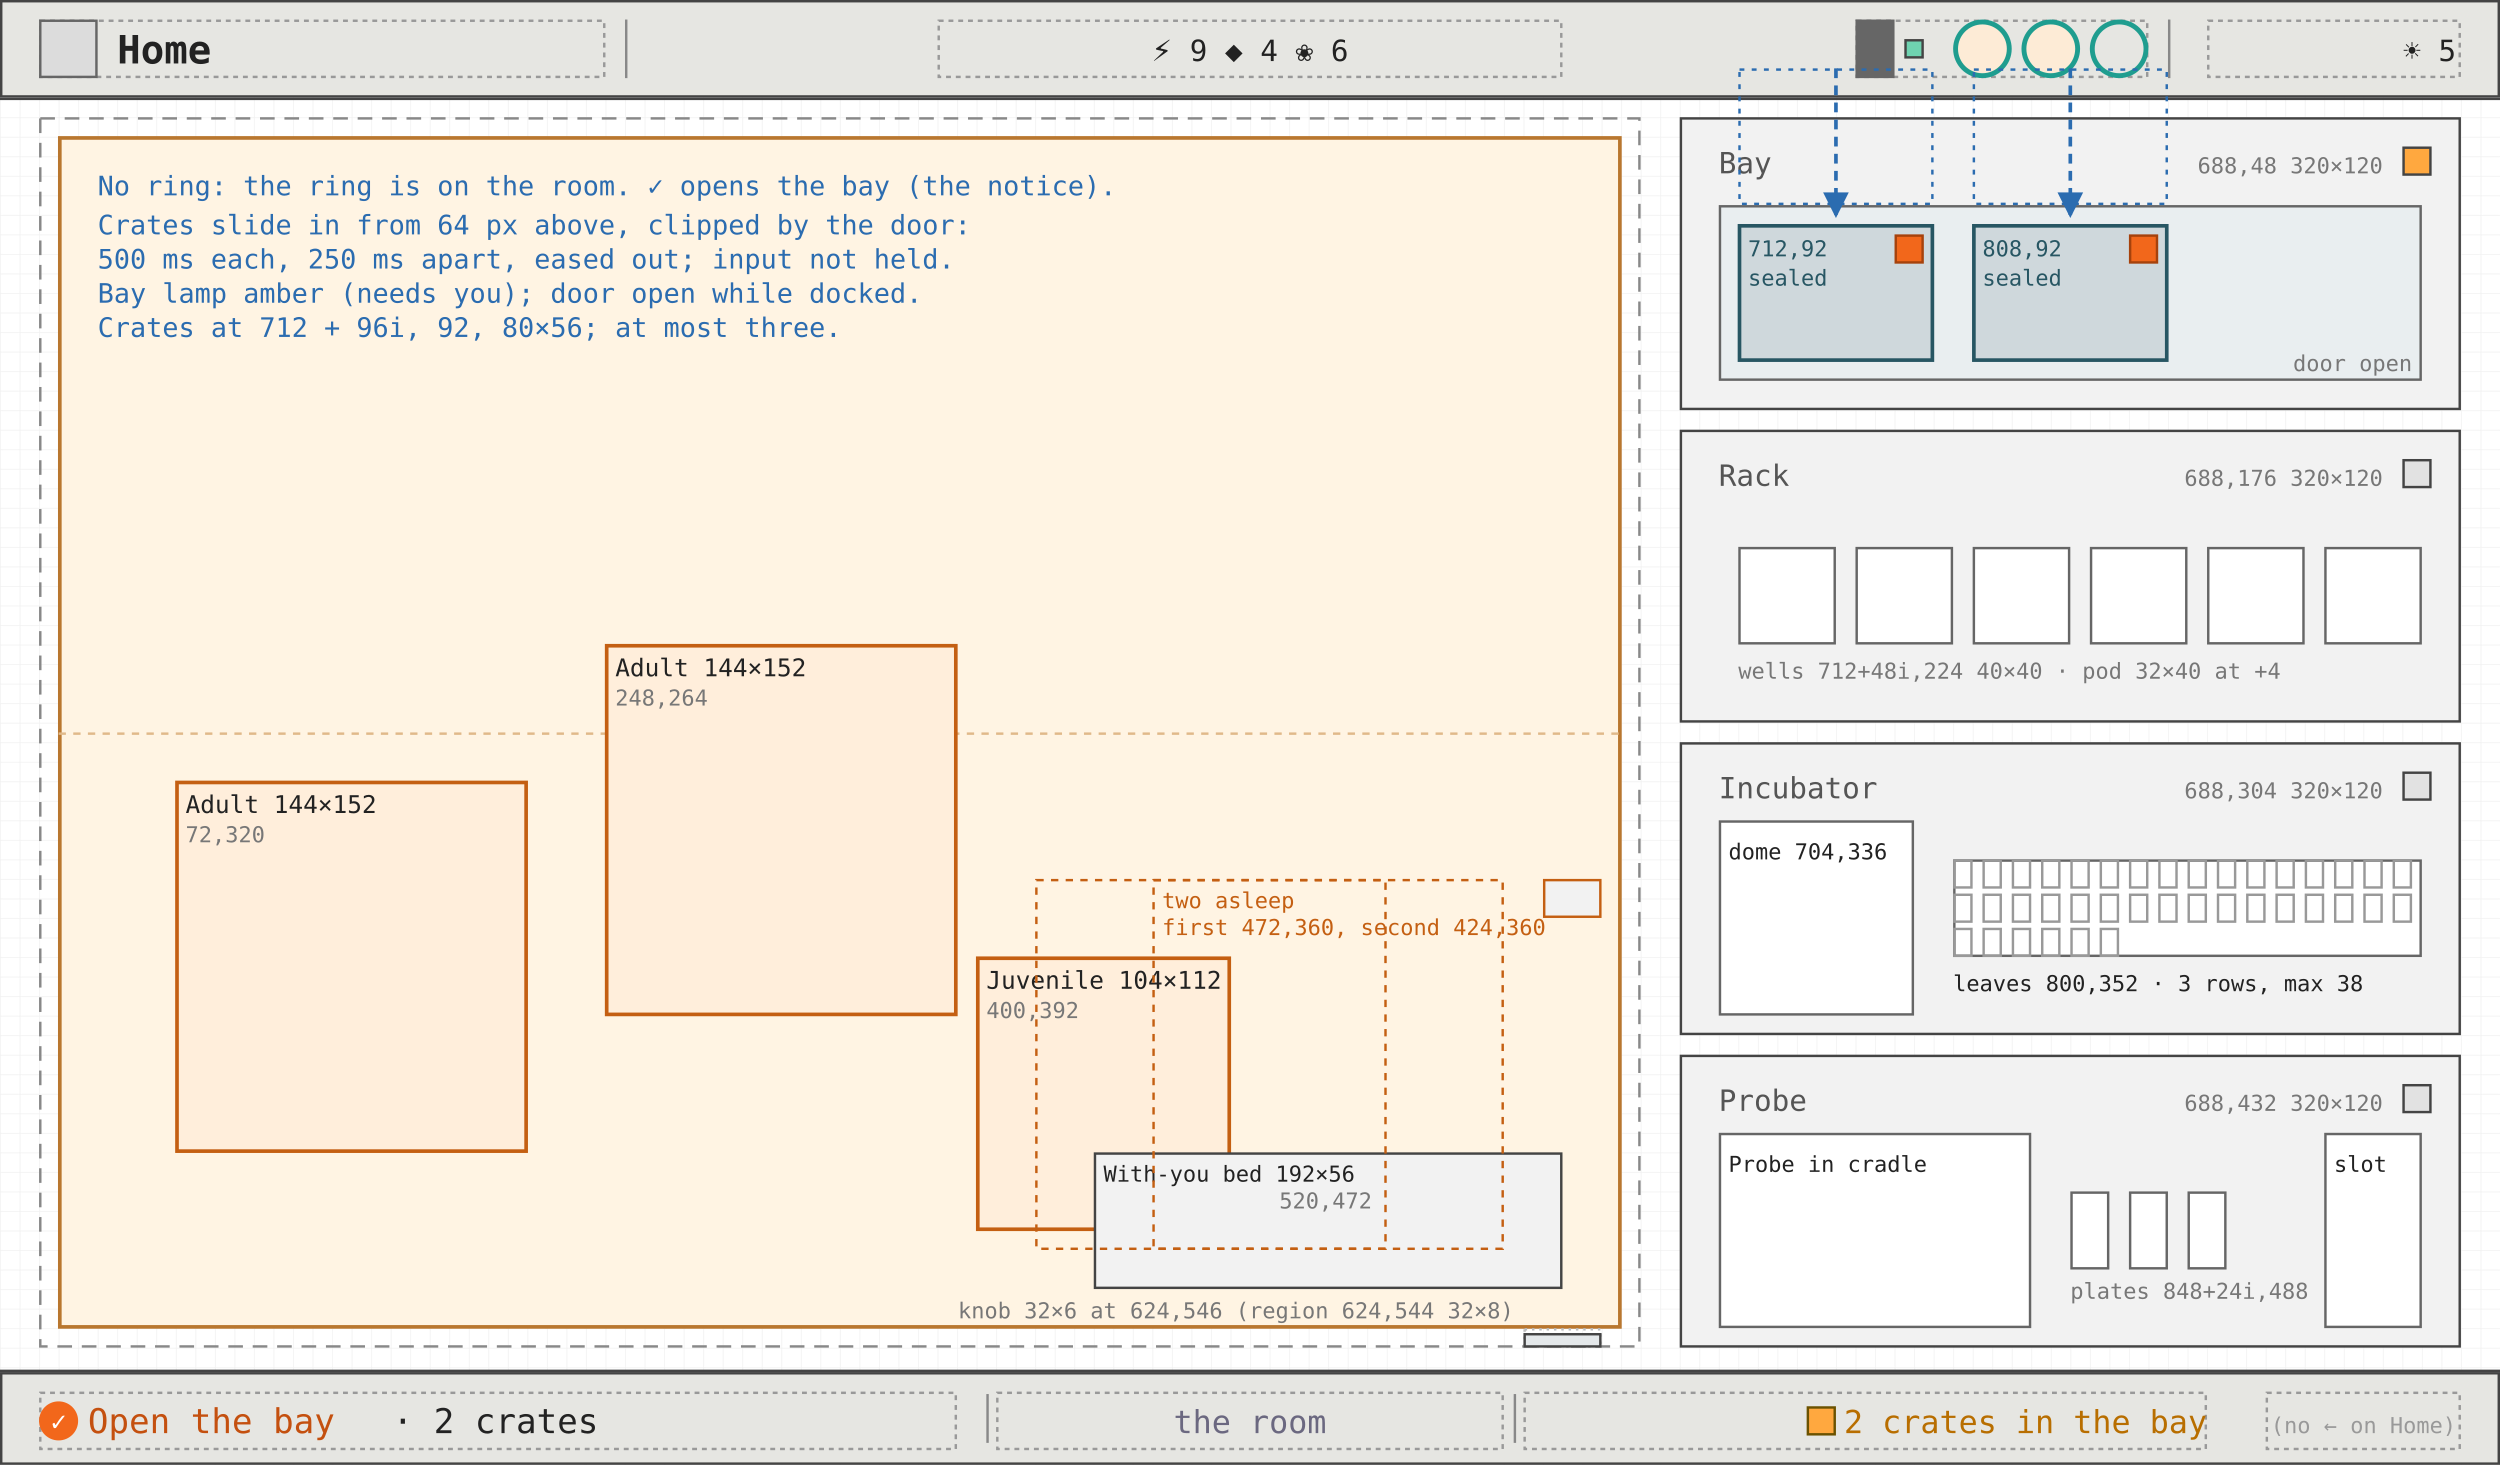
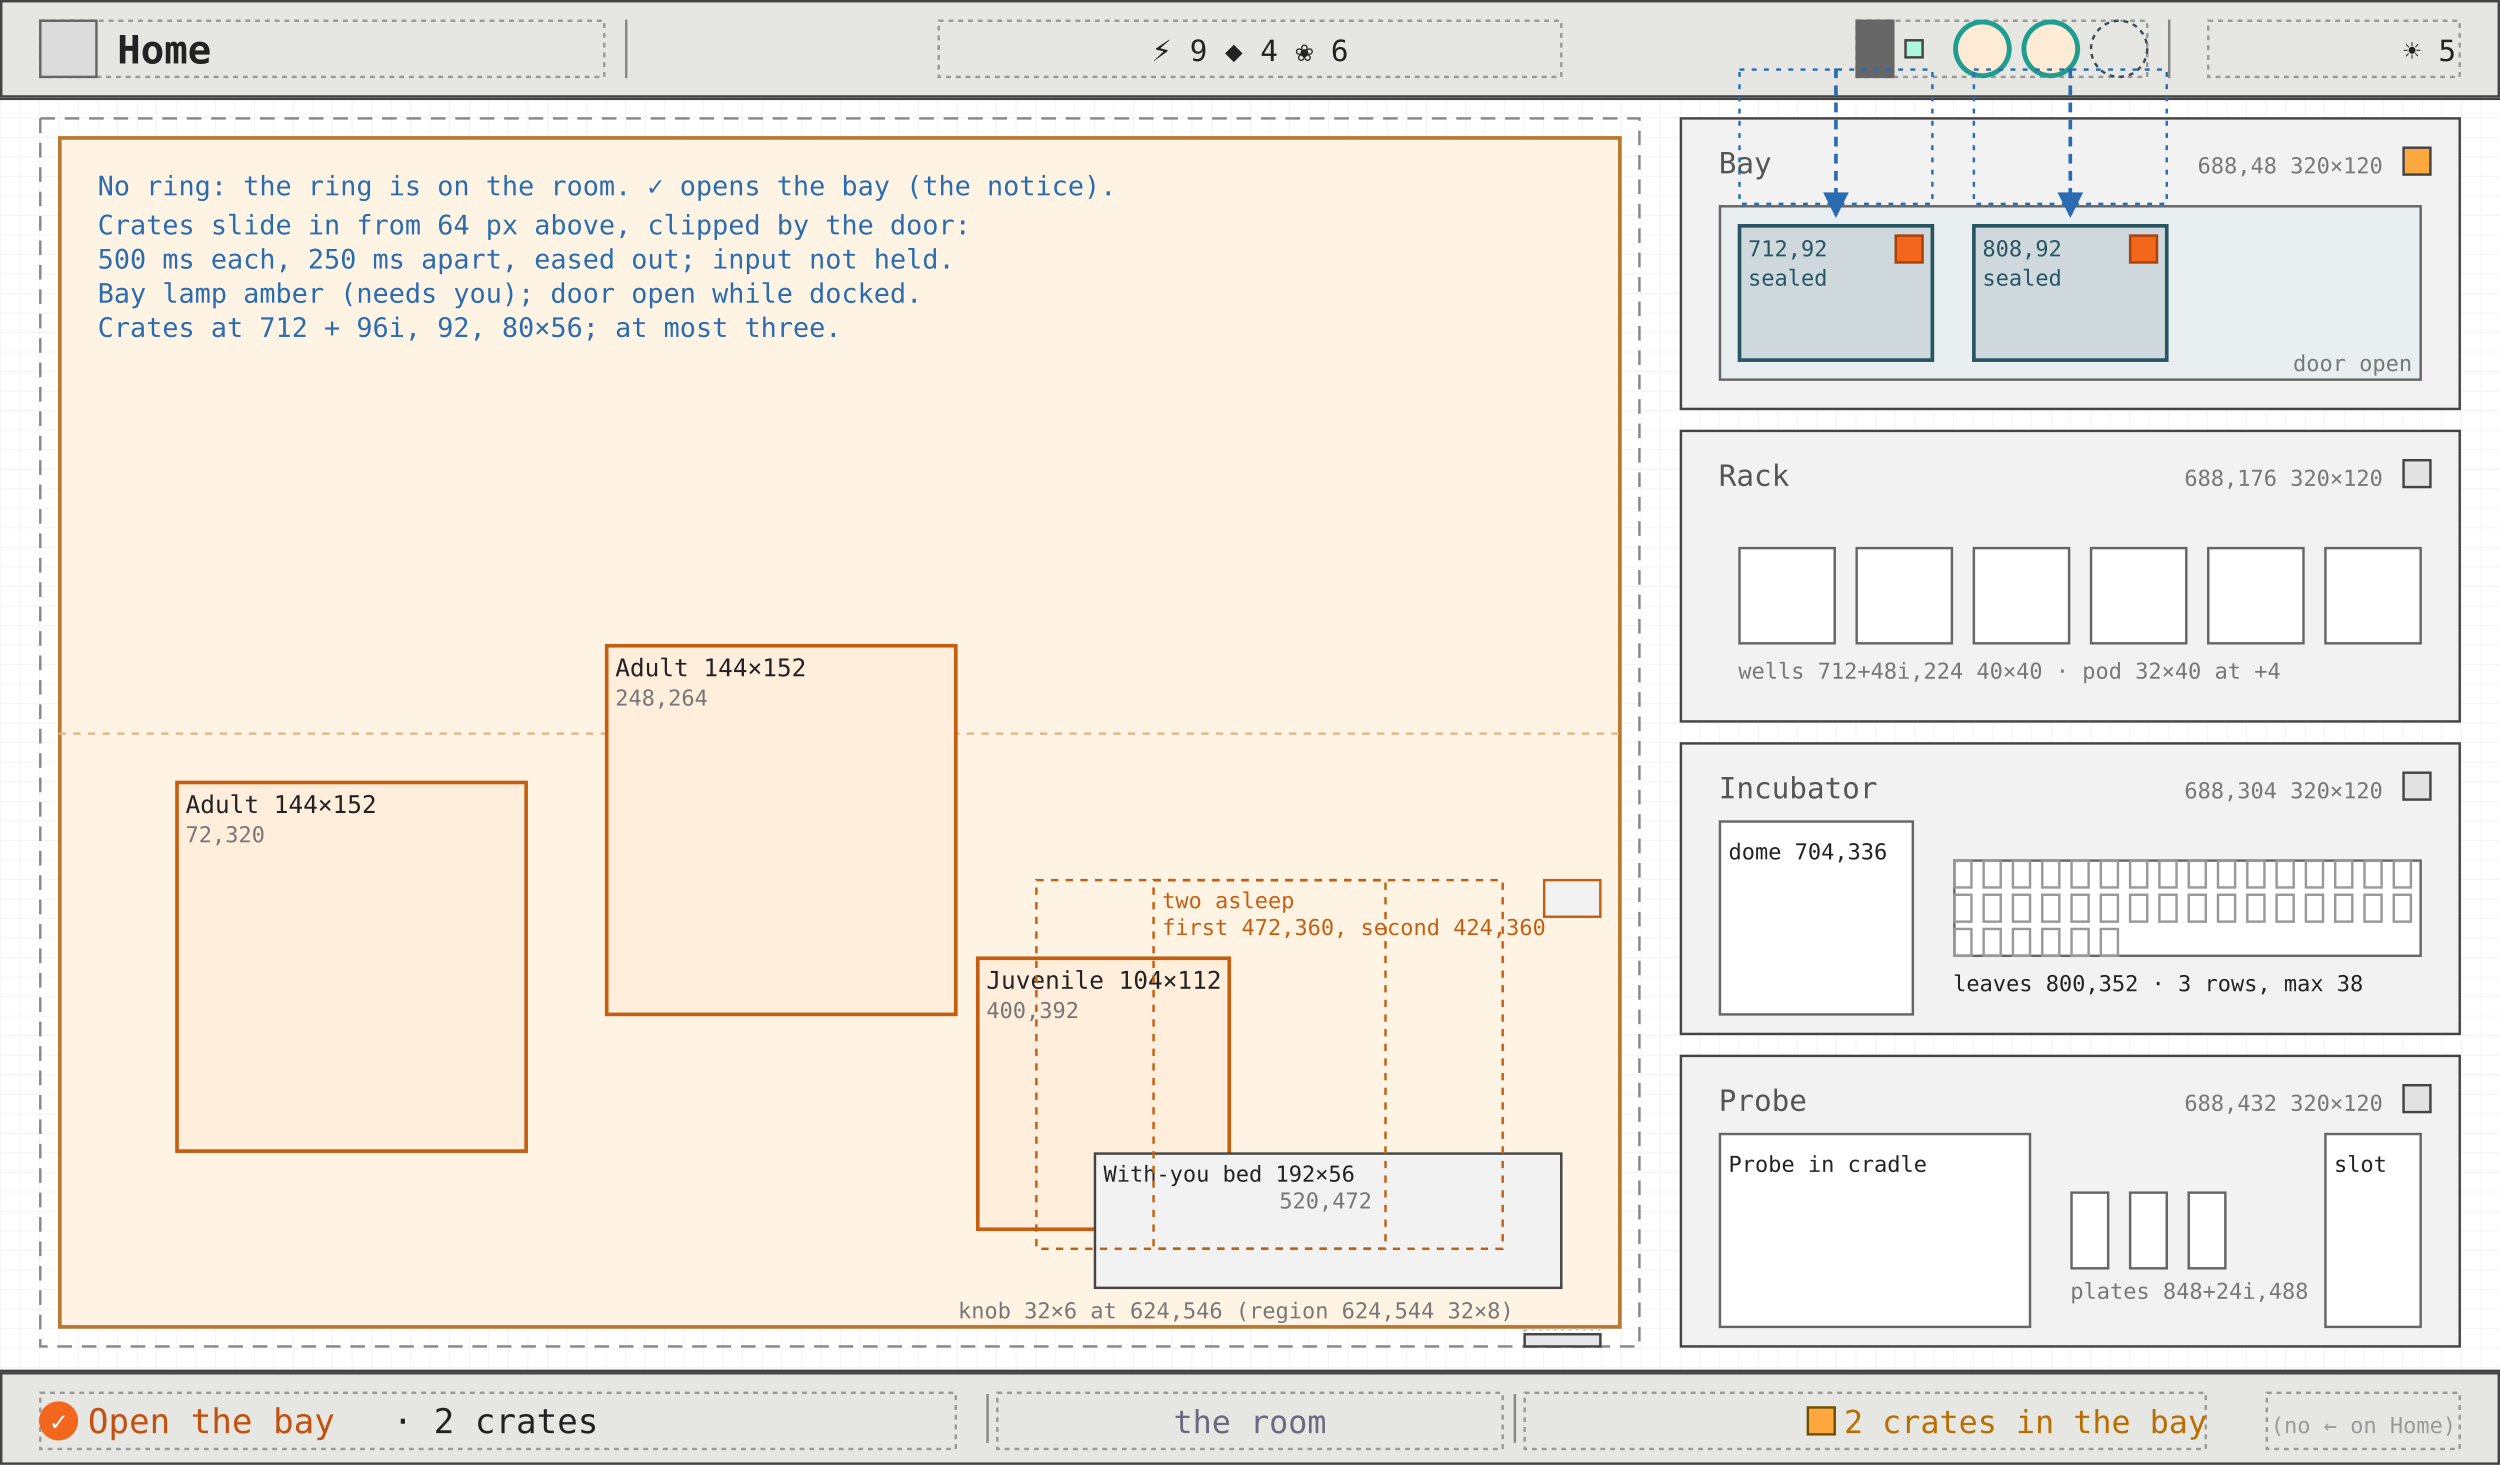
<svg xmlns="http://www.w3.org/2000/svg" viewBox="0 0 1024 600" width="1024" height="600" font-family="ui-monospace, Menlo, Consolas, monospace">
  <defs>
    <pattern id="g8" width="8" height="8" patternUnits="userSpaceOnUse">
      <path d="M8 0H0V8" fill="none" stroke="#efefef" stroke-width="0.5" />
    </pattern>
    <marker id="ah" viewBox="0 0 8 8" refX="7" refY="4" markerWidth="7" markerHeight="7" orient="auto">
      <path d="M0 0L8 4L0 8z" fill="#2b6cb0" />
    </marker>
    <marker id="ao" viewBox="0 0 8 8" refX="7" refY="4" markerWidth="7" markerHeight="7" orient="auto">
      <path d="M0 0L8 4L0 8z" fill="#c45f12" />
    </marker>
  </defs>
  <rect width="1024" height="600" fill="#ffffff" />
  <rect width="1024" height="600" fill="url(#g8)" />
  <line x1="0" y1="40.5" x2="1024" y2="40.5" stroke="#444" stroke-width="1" />
  <rect x="0.5" y="0.5" width="1023" height="39" fill="#e6e6e2" stroke="#444" stroke-width="1" />
  <rect x="16.5" y="8.5" width="231" height="23" fill="none" stroke="#999" stroke-width="1" stroke-dasharray="2 2" />
  <rect x="16.5" y="8.5" width="23" height="23" fill="#dcdcdc" stroke="#666" stroke-width="1" />
  <text x="48" y="26" font-size="16" fill="#222" font-weight="600">Home</text>
  <line x1="256.5" y1="8" x2="256.5" y2="32" stroke="#888" stroke-width="1" />
  <line x1="888.5" y1="8" x2="888.5" y2="32" stroke="#888" stroke-width="1" />
  <rect x="384.5" y="8.5" width="255" height="23" fill="none" stroke="#999" stroke-width="1" stroke-dasharray="2 2" />
  <text x="512" y="25" font-size="12" fill="#222" text-anchor="middle">⚡ 9   ◆ 4   ❀ 6</text>
  <rect x="760.5" y="8.5" width="119" height="23" fill="none" stroke="#999" stroke-width="1" stroke-dasharray="2 2" />
  <rect x="760.5" y="8.5" width="15" height="23" fill="#666" stroke="#666" stroke-width="1" />
-   <rect x="780.5" y="16.5" width="7" height="7" fill="#6fd3b0" stroke="#444" stroke-width="1" />
+   <rect x="780.5" y="16.5" width="7" height="7" fill="#adf6e0" stroke="#444" stroke-width="1" />
  <circle cx="812" cy="20" r="11" fill="#fdebd6" stroke="#1f9d8f" stroke-width="2" />
  <circle cx="840" cy="20" r="11" fill="#fdebd6" stroke="#1f9d8f" stroke-width="2" />
-   <circle cx="868" cy="20" r="11" fill="none" stroke="#1f9d8f" stroke-width="2" />
+   <circle cx="868" cy="20" r="11.5" fill="none" stroke="#3c4b57" stroke-width="1" stroke-dasharray="2 2" />
  <rect x="904.5" y="8.5" width="103" height="23" fill="none" stroke="#999" stroke-width="1" stroke-dasharray="2 2" />
  <text x="1006" y="25" font-size="12" fill="#222" text-anchor="end">☀ 5</text>
  <rect x="16.5" y="48.5" width="655" height="503" fill="none" stroke="#888" stroke-width="1" stroke-dasharray="6 4" />
  <rect x="24.5" y="56.5" width="639" height="487" fill="#fff4e3" stroke="#b9772f" stroke-width="1.5" />
  <line x1="24" y1="300.5" x2="664" y2="300.5" stroke="#e0b98a" stroke-width="1" stroke-dasharray="3 3" />
  <rect x="72.5" y="320.5" width="143" height="151" fill="#ffeedb" stroke="#c45f12" stroke-width="1.5" />
  <text x="76" y="333" font-size="10" fill="#222">Adult 144×152</text>
  <text x="76" y="345" font-size="9" fill="#777">72,320</text>
  <rect x="248.5" y="264.5" width="143" height="151" fill="#ffeedb" stroke="#c45f12" stroke-width="1.5" />
  <text x="252" y="277" font-size="10" fill="#222">Adult 144×152</text>
  <text x="252" y="289" font-size="9" fill="#777">248,264</text>
  <rect x="400.5" y="392.5" width="103" height="111" fill="#ffeedb" stroke="#c45f12" stroke-width="1.5" />
  <text x="404" y="405" font-size="10" fill="#222">Juvenile 104×112</text>
  <text x="404" y="417" font-size="9" fill="#777">400,392</text>
  <rect x="448.5" y="472.5" width="191" height="55" fill="#f2f2f2" stroke="#444" stroke-width="1" />
  <text x="452" y="484" font-size="9" fill="#222">With-you bed 192×56</text>
  <text x="524" y="495" font-size="9" fill="#777">520,472</text>
  <rect x="424.5" y="360.5" width="143" height="151" fill="none" stroke="#c45f12" stroke-width="1" stroke-dasharray="3 3" />
  <rect x="472.5" y="360.5" width="143" height="151" fill="none" stroke="#c45f12" stroke-width="1" stroke-dasharray="3 3" />
  <text x="476" y="372" font-size="9" fill="#c45f12">two asleep</text>
  <text x="476" y="383" font-size="9" fill="#c45f12">first 472,360, second 424,360</text>
  <rect x="632.5" y="360.5" width="23" height="15" fill="#f2f2f2" stroke="#c45f12" stroke-width="1" />
  <rect x="624.5" y="544.5" width="31" height="7" fill="none" stroke="#bbb" stroke-width="1" stroke-dasharray="1 2" />
  <rect x="624.5" y="546.5" width="31" height="5" fill="#e4e8ea" stroke="#444" stroke-width="1" />
  <text x="620" y="540" font-size="9" fill="#777" text-anchor="end">knob 32×6 at 624,546 (region 624,544 32×8)</text>
  <rect x="688.5" y="48.5" width="319" height="119" fill="#f2f2f2" stroke="#444" stroke-width="1" />
  <text x="704" y="71" font-size="12" fill="#555">Bay</text>
  <text x="976" y="71" font-size="9" fill="#777" text-anchor="end">688,48 320×120</text>
  <rect x="984.5" y="60.5" width="11" height="11" fill="#ffa83f" stroke="#444" stroke-width="1" />
  <rect x="704.5" y="84.5" width="287" height="71" fill="#e9eef0" stroke="#666" stroke-width="1" />
  <text x="988" y="152" font-size="9" fill="#777" text-anchor="end">door open</text>
  <rect x="712.5" y="92.5" width="79" height="55" fill="#cfd8dc" stroke="#275663" stroke-width="1.5" />
  <text x="716" y="105" font-size="9" fill="#275663">712,92</text>
  <text x="716" y="117" font-size="9" fill="#275663">sealed</text>
  <rect x="776.5" y="96.5" width="11" height="11" fill="#f2671b" stroke="#a6420c" stroke-width="1" />
  <rect x="808.5" y="92.5" width="79" height="55" fill="#cfd8dc" stroke="#275663" stroke-width="1.5" />
  <text x="812" y="105" font-size="9" fill="#275663">808,92</text>
  <text x="812" y="117" font-size="9" fill="#275663">sealed</text>
  <rect x="872.5" y="96.5" width="11" height="11" fill="#f2671b" stroke="#a6420c" stroke-width="1" />
  <rect x="688.5" y="176.5" width="319" height="119" fill="#f2f2f2" stroke="#444" stroke-width="1" />
  <text x="704" y="199" font-size="12" fill="#555">Rack</text>
  <text x="976" y="199" font-size="9" fill="#777" text-anchor="end">688,176 320×120</text>
  <rect x="984.5" y="188.5" width="11" height="11" fill="#e2e2e2" stroke="#444" stroke-width="1" />
  <rect x="712.5" y="224.5" width="39" height="39" fill="#fff" stroke="#666" stroke-width="1" />
  <rect x="760.5" y="224.5" width="39" height="39" fill="#fff" stroke="#666" stroke-width="1" />
  <rect x="808.5" y="224.5" width="39" height="39" fill="#fff" stroke="#666" stroke-width="1" />
  <rect x="856.5" y="224.5" width="39" height="39" fill="#fff" stroke="#666" stroke-width="1" />
  <rect x="904.5" y="224.5" width="39" height="39" fill="#fff" stroke="#666" stroke-width="1" />
  <rect x="952.5" y="224.5" width="39" height="39" fill="#fff" stroke="#666" stroke-width="1" />
  <text x="712" y="278" font-size="9" fill="#777">wells 712+48i,224 40×40 · pod 32×40 at +4</text>
  <rect x="688.5" y="304.5" width="319" height="119" fill="#f2f2f2" stroke="#444" stroke-width="1" />
  <text x="704" y="327" font-size="12" fill="#555">Incubator</text>
  <text x="976" y="327" font-size="9" fill="#777" text-anchor="end">688,304 320×120</text>
  <rect x="984.5" y="316.5" width="11" height="11" fill="#e2e2e2" stroke="#444" stroke-width="1" />
  <rect x="704.5" y="336.5" width="79" height="79" fill="#fff" stroke="#666" stroke-width="1" />
  <text x="708" y="352" font-size="9" fill="#222">dome 704,336</text>
  <rect x="800.5" y="352.5" width="191" height="39" fill="#fff" stroke="#666" stroke-width="1" />
  <rect x="800.5" y="352.5" width="7" height="11" fill="none" stroke="#999" stroke-width="1" />
  <rect x="812.5" y="352.5" width="7" height="11" fill="none" stroke="#999" stroke-width="1" />
  <rect x="824.5" y="352.5" width="7" height="11" fill="none" stroke="#999" stroke-width="1" />
  <rect x="836.5" y="352.5" width="7" height="11" fill="none" stroke="#999" stroke-width="1" />
  <rect x="848.5" y="352.5" width="7" height="11" fill="none" stroke="#999" stroke-width="1" />
  <rect x="860.5" y="352.5" width="7" height="11" fill="none" stroke="#999" stroke-width="1" />
  <rect x="872.5" y="352.5" width="7" height="11" fill="none" stroke="#999" stroke-width="1" />
  <rect x="884.5" y="352.5" width="7" height="11" fill="none" stroke="#999" stroke-width="1" />
  <rect x="896.5" y="352.5" width="7" height="11" fill="none" stroke="#999" stroke-width="1" />
  <rect x="908.5" y="352.5" width="7" height="11" fill="none" stroke="#999" stroke-width="1" />
  <rect x="920.5" y="352.5" width="7" height="11" fill="none" stroke="#999" stroke-width="1" />
  <rect x="932.5" y="352.5" width="7" height="11" fill="none" stroke="#999" stroke-width="1" />
  <rect x="944.5" y="352.5" width="7" height="11" fill="none" stroke="#999" stroke-width="1" />
  <rect x="956.5" y="352.5" width="7" height="11" fill="none" stroke="#999" stroke-width="1" />
  <rect x="968.5" y="352.5" width="7" height="11" fill="none" stroke="#999" stroke-width="1" />
  <rect x="980.5" y="352.5" width="7" height="11" fill="none" stroke="#999" stroke-width="1" />
  <rect x="800.5" y="366.5" width="7" height="11" fill="none" stroke="#999" stroke-width="1" />
  <rect x="812.5" y="366.5" width="7" height="11" fill="none" stroke="#999" stroke-width="1" />
  <rect x="824.5" y="366.5" width="7" height="11" fill="none" stroke="#999" stroke-width="1" />
  <rect x="836.5" y="366.5" width="7" height="11" fill="none" stroke="#999" stroke-width="1" />
  <rect x="848.5" y="366.5" width="7" height="11" fill="none" stroke="#999" stroke-width="1" />
  <rect x="860.5" y="366.5" width="7" height="11" fill="none" stroke="#999" stroke-width="1" />
  <rect x="872.5" y="366.5" width="7" height="11" fill="none" stroke="#999" stroke-width="1" />
  <rect x="884.5" y="366.5" width="7" height="11" fill="none" stroke="#999" stroke-width="1" />
  <rect x="896.5" y="366.5" width="7" height="11" fill="none" stroke="#999" stroke-width="1" />
  <rect x="908.5" y="366.5" width="7" height="11" fill="none" stroke="#999" stroke-width="1" />
  <rect x="920.5" y="366.5" width="7" height="11" fill="none" stroke="#999" stroke-width="1" />
  <rect x="932.5" y="366.5" width="7" height="11" fill="none" stroke="#999" stroke-width="1" />
  <rect x="944.5" y="366.5" width="7" height="11" fill="none" stroke="#999" stroke-width="1" />
  <rect x="956.5" y="366.5" width="7" height="11" fill="none" stroke="#999" stroke-width="1" />
  <rect x="968.5" y="366.5" width="7" height="11" fill="none" stroke="#999" stroke-width="1" />
  <rect x="980.5" y="366.5" width="7" height="11" fill="none" stroke="#999" stroke-width="1" />
  <rect x="800.5" y="380.5" width="7" height="11" fill="none" stroke="#999" stroke-width="1" />
  <rect x="812.5" y="380.5" width="7" height="11" fill="none" stroke="#999" stroke-width="1" />
  <rect x="824.5" y="380.5" width="7" height="11" fill="none" stroke="#999" stroke-width="1" />
  <rect x="836.5" y="380.5" width="7" height="11" fill="none" stroke="#999" stroke-width="1" />
  <rect x="848.5" y="380.5" width="7" height="11" fill="none" stroke="#999" stroke-width="1" />
  <rect x="860.5" y="380.5" width="7" height="11" fill="none" stroke="#999" stroke-width="1" />
  <text x="800" y="406" font-size="9" fill="#222">leaves 800,352 · 3 rows, max 38</text>
  <rect x="688.5" y="432.5" width="319" height="119" fill="#f2f2f2" stroke="#444" stroke-width="1" />
  <text x="704" y="455" font-size="12" fill="#555">Probe</text>
  <text x="976" y="455" font-size="9" fill="#777" text-anchor="end">688,432 320×120</text>
  <rect x="984.5" y="444.5" width="11" height="11" fill="#e2e2e2" stroke="#444" stroke-width="1" />
  <rect x="704.5" y="464.5" width="127" height="79" fill="#fff" stroke="#666" stroke-width="1" />
  <text x="708" y="480" font-size="9" fill="#222">Probe in cradle</text>
  <rect x="848.5" y="488.5" width="15" height="31" fill="#fff" stroke="#666" stroke-width="1" />
  <rect x="872.5" y="488.5" width="15" height="31" fill="#fff" stroke="#666" stroke-width="1" />
  <rect x="896.5" y="488.5" width="15" height="31" fill="#fff" stroke="#666" stroke-width="1" />
  <text x="848" y="532" font-size="9" fill="#777">plates 848+24i,488</text>
  <rect x="952.5" y="464.5" width="39" height="79" fill="#fff" stroke="#666" stroke-width="1" />
  <text x="956" y="480" font-size="9" fill="#222">slot</text>
  <line x1="752" y1="28" x2="752" y2="88" stroke="#2b6cb0" stroke-width="1.5" stroke-dasharray="4 3" marker-end="url(#ah)" />
  <rect x="712.5" y="28.5" width="79" height="55" fill="none" stroke="#2b6cb0" stroke-width="1" stroke-dasharray="2 3" />
  <line x1="848" y1="28" x2="848" y2="88" stroke="#2b6cb0" stroke-width="1.5" stroke-dasharray="4 3" marker-end="url(#ah)" />
  <rect x="808.5" y="28.5" width="79" height="55" fill="none" stroke="#2b6cb0" stroke-width="1" stroke-dasharray="2 3" />
  <text x="900" y="140" font-size="9" fill="#222" />
  <text x="680" y="196" font-size="9" fill="#222" />
  <line x1="0" y1="561.5" x2="1024" y2="561.5" stroke="#444" stroke-width="1" />
  <rect x="0.5" y="562.5" width="1023" height="37" fill="#e6e6e2" stroke="#444" stroke-width="1" />
  <rect x="16.5" y="570.5" width="375" height="23" fill="none" stroke="#999" stroke-width="1" stroke-dasharray="2 2" />
  <rect x="408.5" y="570.5" width="207" height="23" fill="none" stroke="#999" stroke-width="1" stroke-dasharray="2 2" />
  <rect x="624.5" y="570.5" width="279" height="23" fill="none" stroke="#999" stroke-width="1" stroke-dasharray="2 2" />
  <rect x="928.5" y="570.5" width="79" height="23" fill="none" stroke="#999" stroke-width="1" stroke-dasharray="2 2" />
  <line x1="404.5" y1="571" x2="404.5" y2="591" stroke="#888" stroke-width="1" />
  <line x1="620.5" y1="571" x2="620.5" y2="591" stroke="#888" stroke-width="1" />
  <circle cx="24" cy="582" r="8" fill="#f2671b" />
  <text x="24" y="586" font-size="11" fill="#fff" text-anchor="middle">✓</text>
  <text x="36" y="587" font-size="14" fill="#c4500f">Open the bay</text>
  <text x="160.8" y="587" font-size="14" fill="#222">· 2 crates</text>
  <text x="512" y="587" font-size="13" fill="#6b6880" text-anchor="middle">the room</text>
  <rect x="740.5" y="576.5" width="11" height="11" fill="#ffa83f" stroke="#6b5200" stroke-width="1" />
  <text x="904" y="587" font-size="13" fill="#b86e00" text-anchor="end">2 crates in the bay</text>
  <text x="1006" y="587" font-size="9" fill="#999" text-anchor="end">(no ← on Home)</text>
  <text x="40" y="80" font-size="11" fill="#2b6cb0">No ring: the ring is on the room. ✓ opens the bay (the notice).</text>
  <text x="40" y="96" font-size="11" fill="#2b6cb0">Crates slide in from 64 px above, clipped by the door:</text>
  <text x="40" y="110" font-size="11" fill="#2b6cb0">500 ms each, 250 ms apart, eased out; input not held.</text>
  <text x="40" y="124" font-size="11" fill="#2b6cb0">Bay lamp amber (needs you); door open while docked.</text>
  <text x="40" y="138" font-size="11" fill="#2b6cb0">Crates at 712 + 96i, 92, 80×56; at most three.</text>
</svg>
